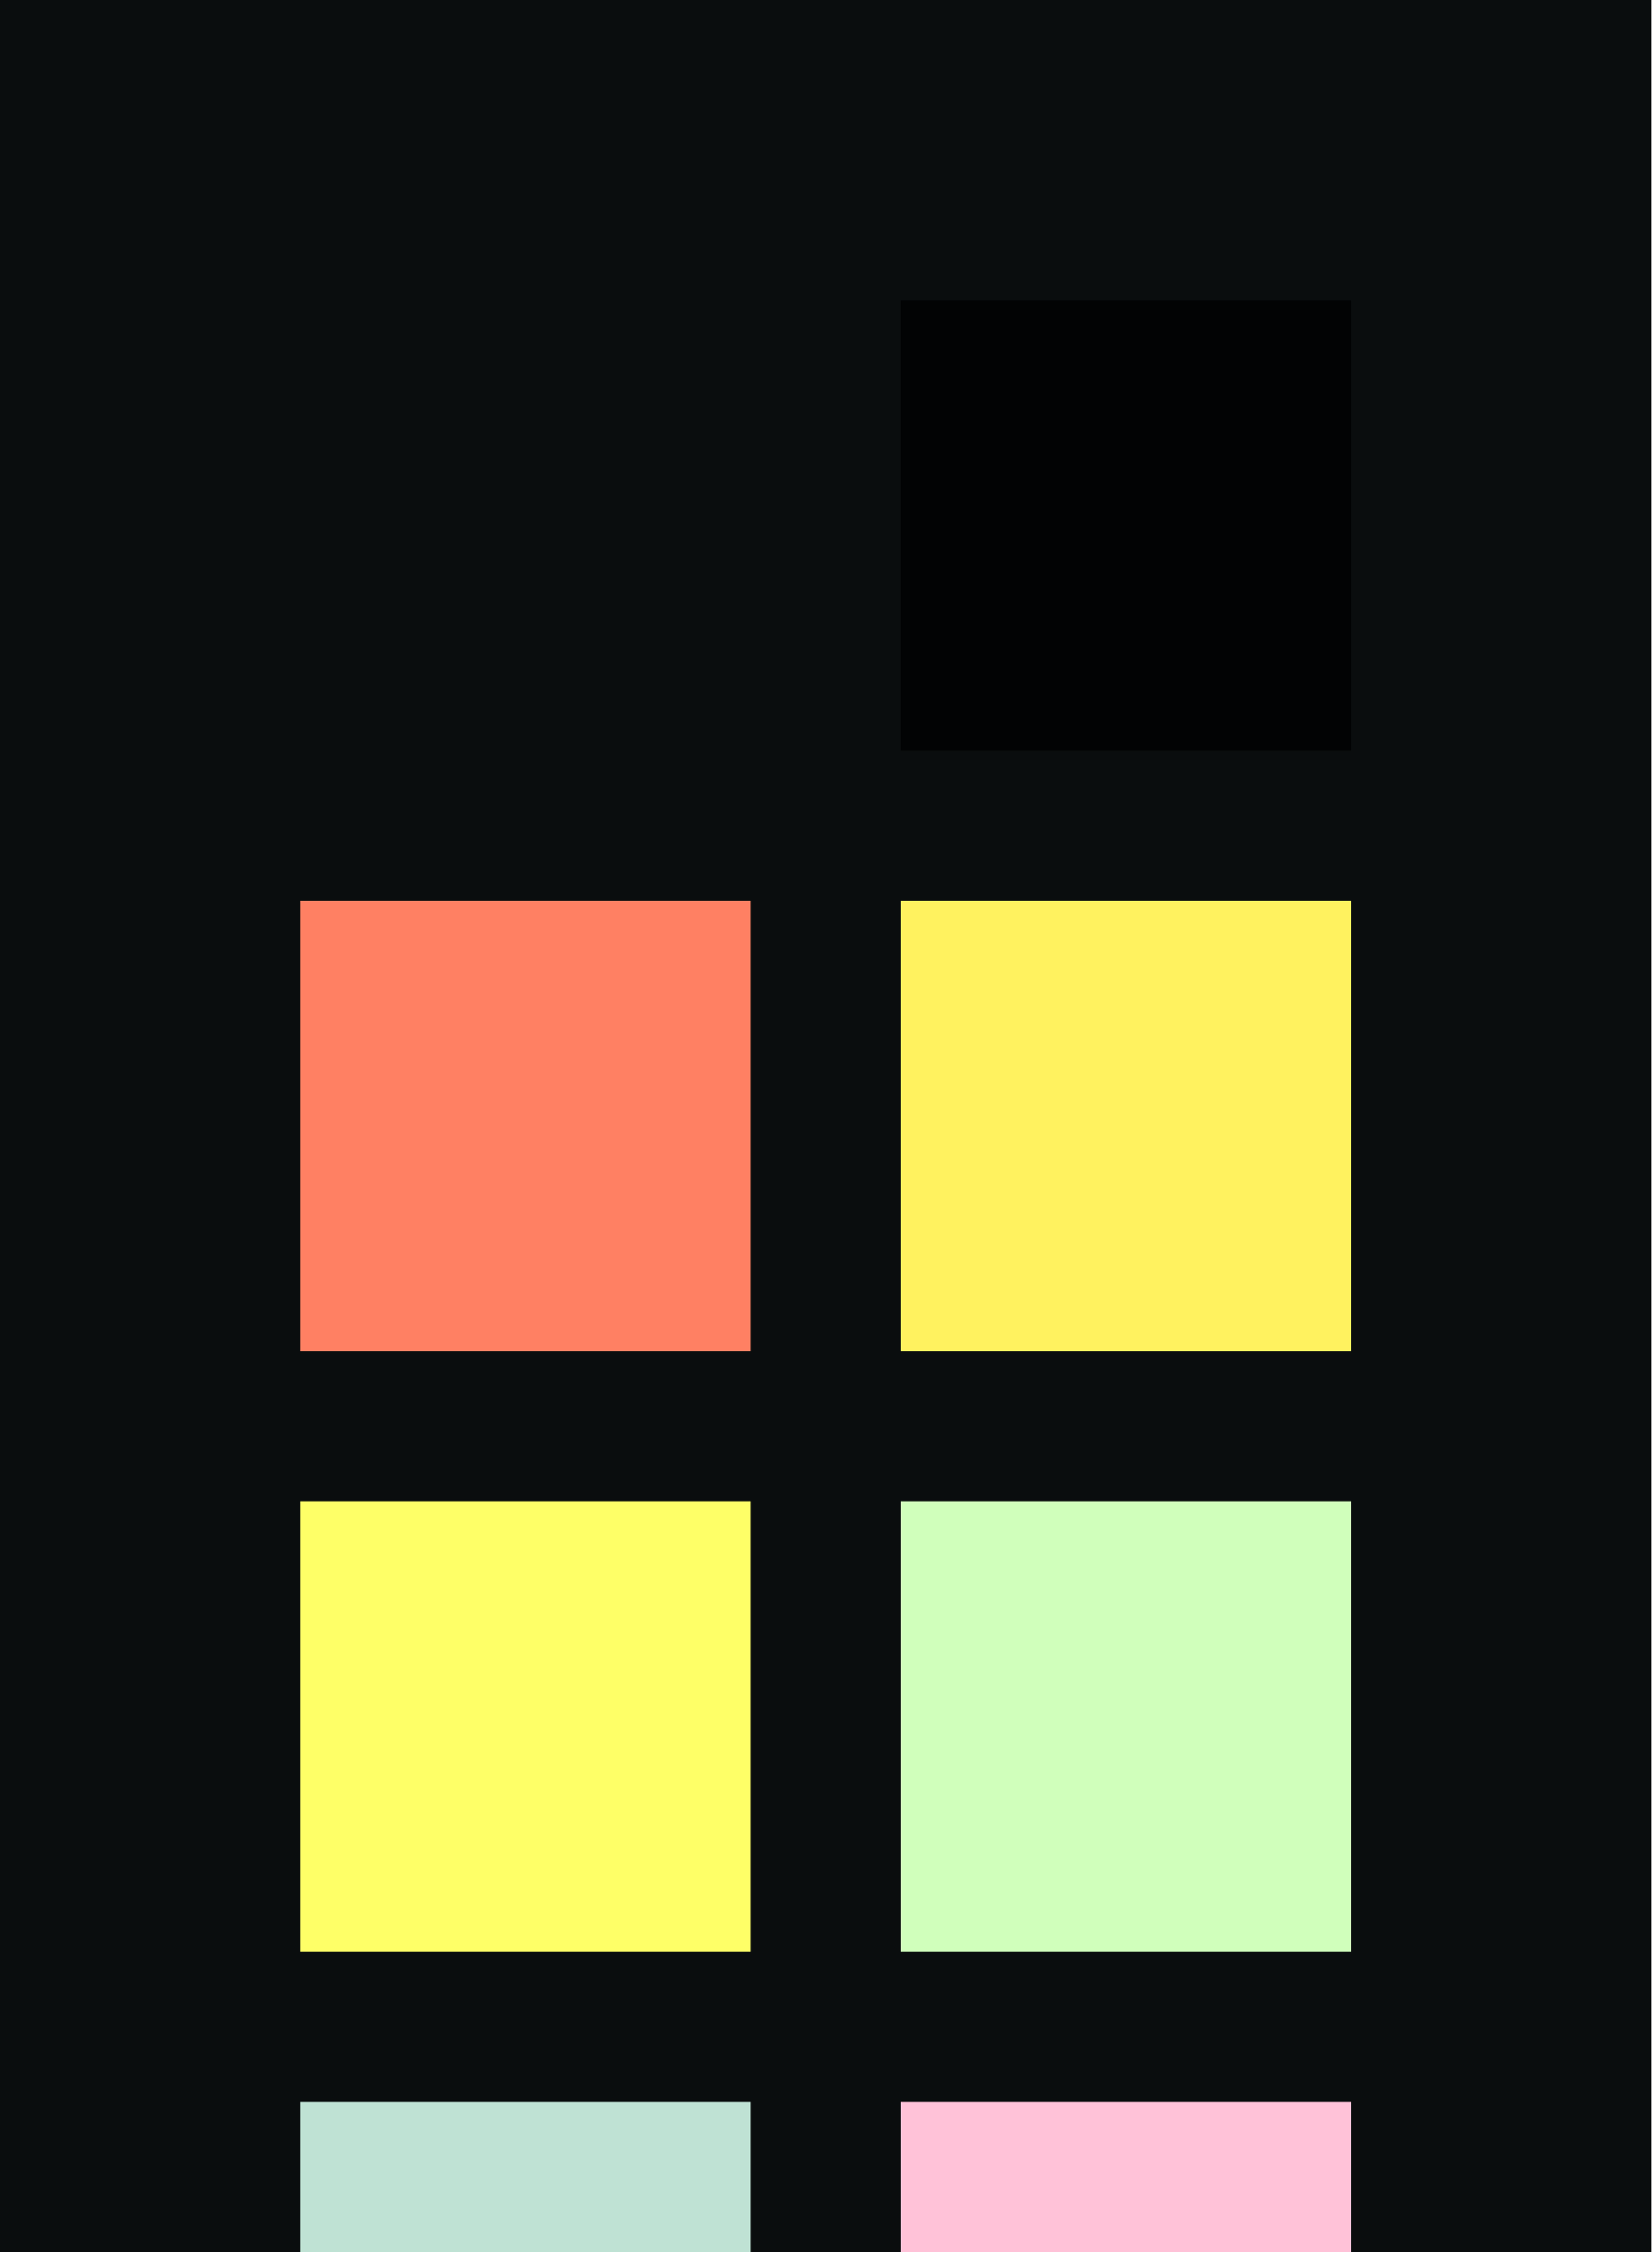
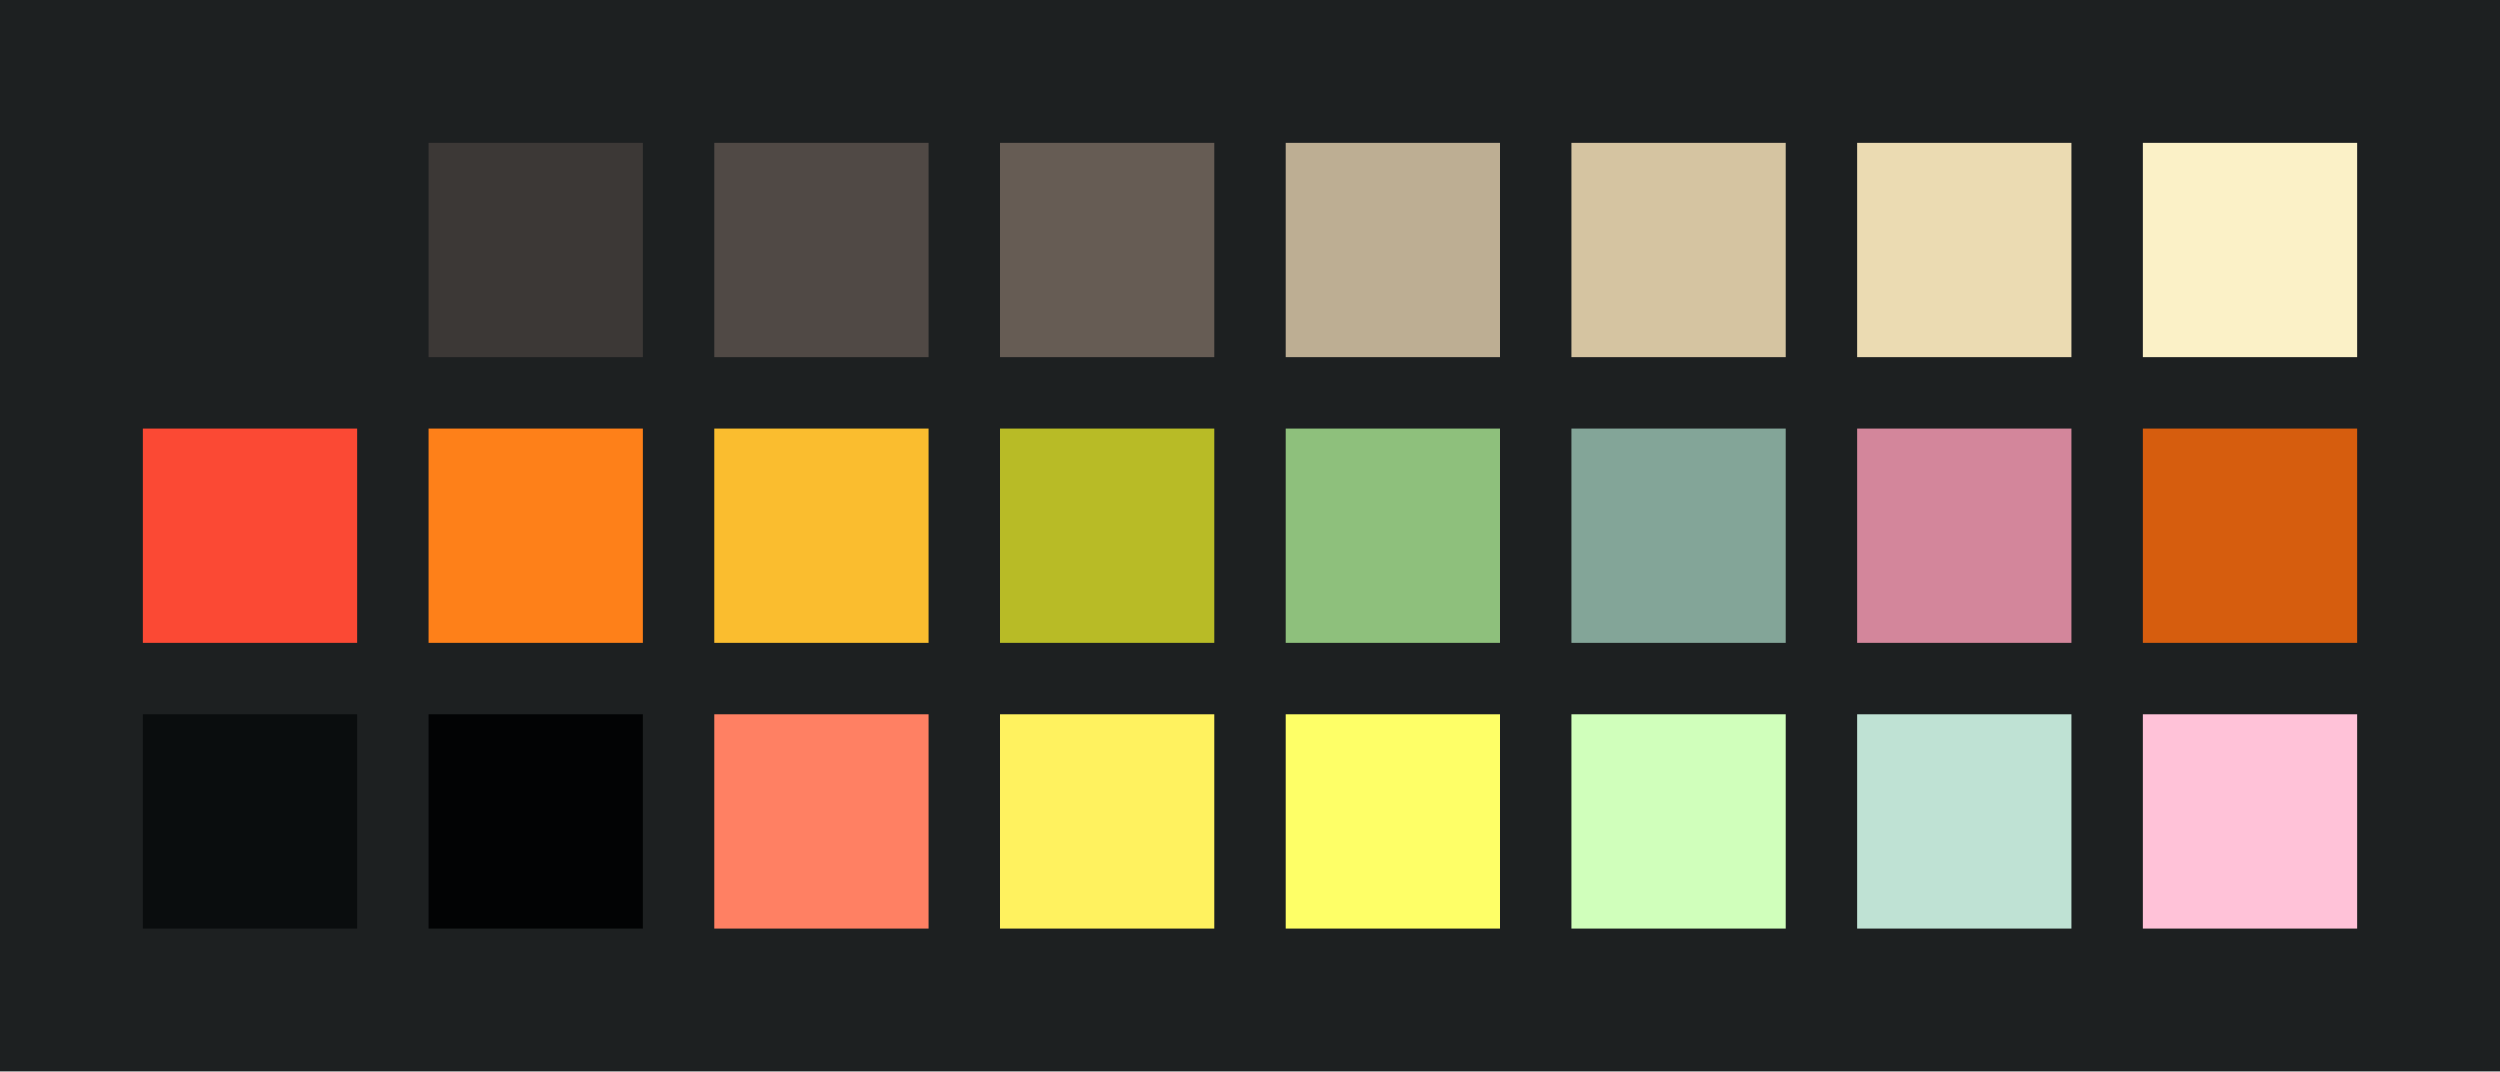
- <svg xmlns="http://www.w3.org/2000/svg" width="165" height="225">
-   <rect x="0" y="0" width="165" height="225" style="fill:#0a0d0e" />
-   <rect x="30" y="30" width="45" height="45" style="fill:#0a0d0e" />
-   <rect x="90" y="30" width="45" height="45" style="fill:#020304" />
-   <rect x="30" y="90" width="45" height="45" style="fill:#ff8063" />
-   <rect x="90" y="90" width="45" height="45" style="fill:#fff25f" />
-   <rect x="30" y="150" width="45" height="45" style="fill:#feff67" />
-   <rect x="90" y="150" width="45" height="45" style="fill:#d0ffbb" />
-   <rect x="30" y="210" width="45" height="45" style="fill:#bfe2d4" />
-   <rect x="90" y="210" width="45" height="45" style="fill:#ffc2d8" />
+ <svg xmlns="http://www.w3.org/2000/svg" width="525" height="225">
+   <rect x="0" y="0" width="525" height="225" style="fill:#1d2021" />
+   <rect x="30" y="30" width="45" height="45" style="fill:#1d2021" />
+   <rect x="90" y="30" width="45" height="45" style="fill:#3c3836" />
+   <rect x="150" y="30" width="45" height="45" style="fill:#504945" />
+   <rect x="210" y="30" width="45" height="45" style="fill:#665c54" />
+   <rect x="270" y="30" width="45" height="45" style="fill:#bdae93" />
+   <rect x="330" y="30" width="45" height="45" style="fill:#d5c4a1" />
+   <rect x="390" y="30" width="45" height="45" style="fill:#ebdbb2" />
+   <rect x="450" y="30" width="45" height="45" style="fill:#fbf1c7" />
+   <rect x="30" y="90" width="45" height="45" style="fill:#fb4934" />
+   <rect x="90" y="90" width="45" height="45" style="fill:#fe8019" />
+   <rect x="150" y="90" width="45" height="45" style="fill:#fabd2f" />
+   <rect x="210" y="90" width="45" height="45" style="fill:#b8bb26" />
+   <rect x="270" y="90" width="45" height="45" style="fill:#8ec07c" />
+   <rect x="330" y="90" width="45" height="45" style="fill:#83a598" />
+   <rect x="390" y="90" width="45" height="45" style="fill:#d3869b" />
+   <rect x="450" y="90" width="45" height="45" style="fill:#d65d0e" />
+   <rect x="30" y="150" width="45" height="45" style="fill:#0a0d0e" />
+   <rect x="90" y="150" width="45" height="45" style="fill:#020304" />
+   <rect x="150" y="150" width="45" height="45" style="fill:#ff8063" />
+   <rect x="210" y="150" width="45" height="45" style="fill:#fff25f" />
+   <rect x="270" y="150" width="45" height="45" style="fill:#feff67" />
+   <rect x="330" y="150" width="45" height="45" style="fill:#d0ffbb" />
+   <rect x="390" y="150" width="45" height="45" style="fill:#bfe2d4" />
+   <rect x="450" y="150" width="45" height="45" style="fill:#ffc2d8" />
</svg>
